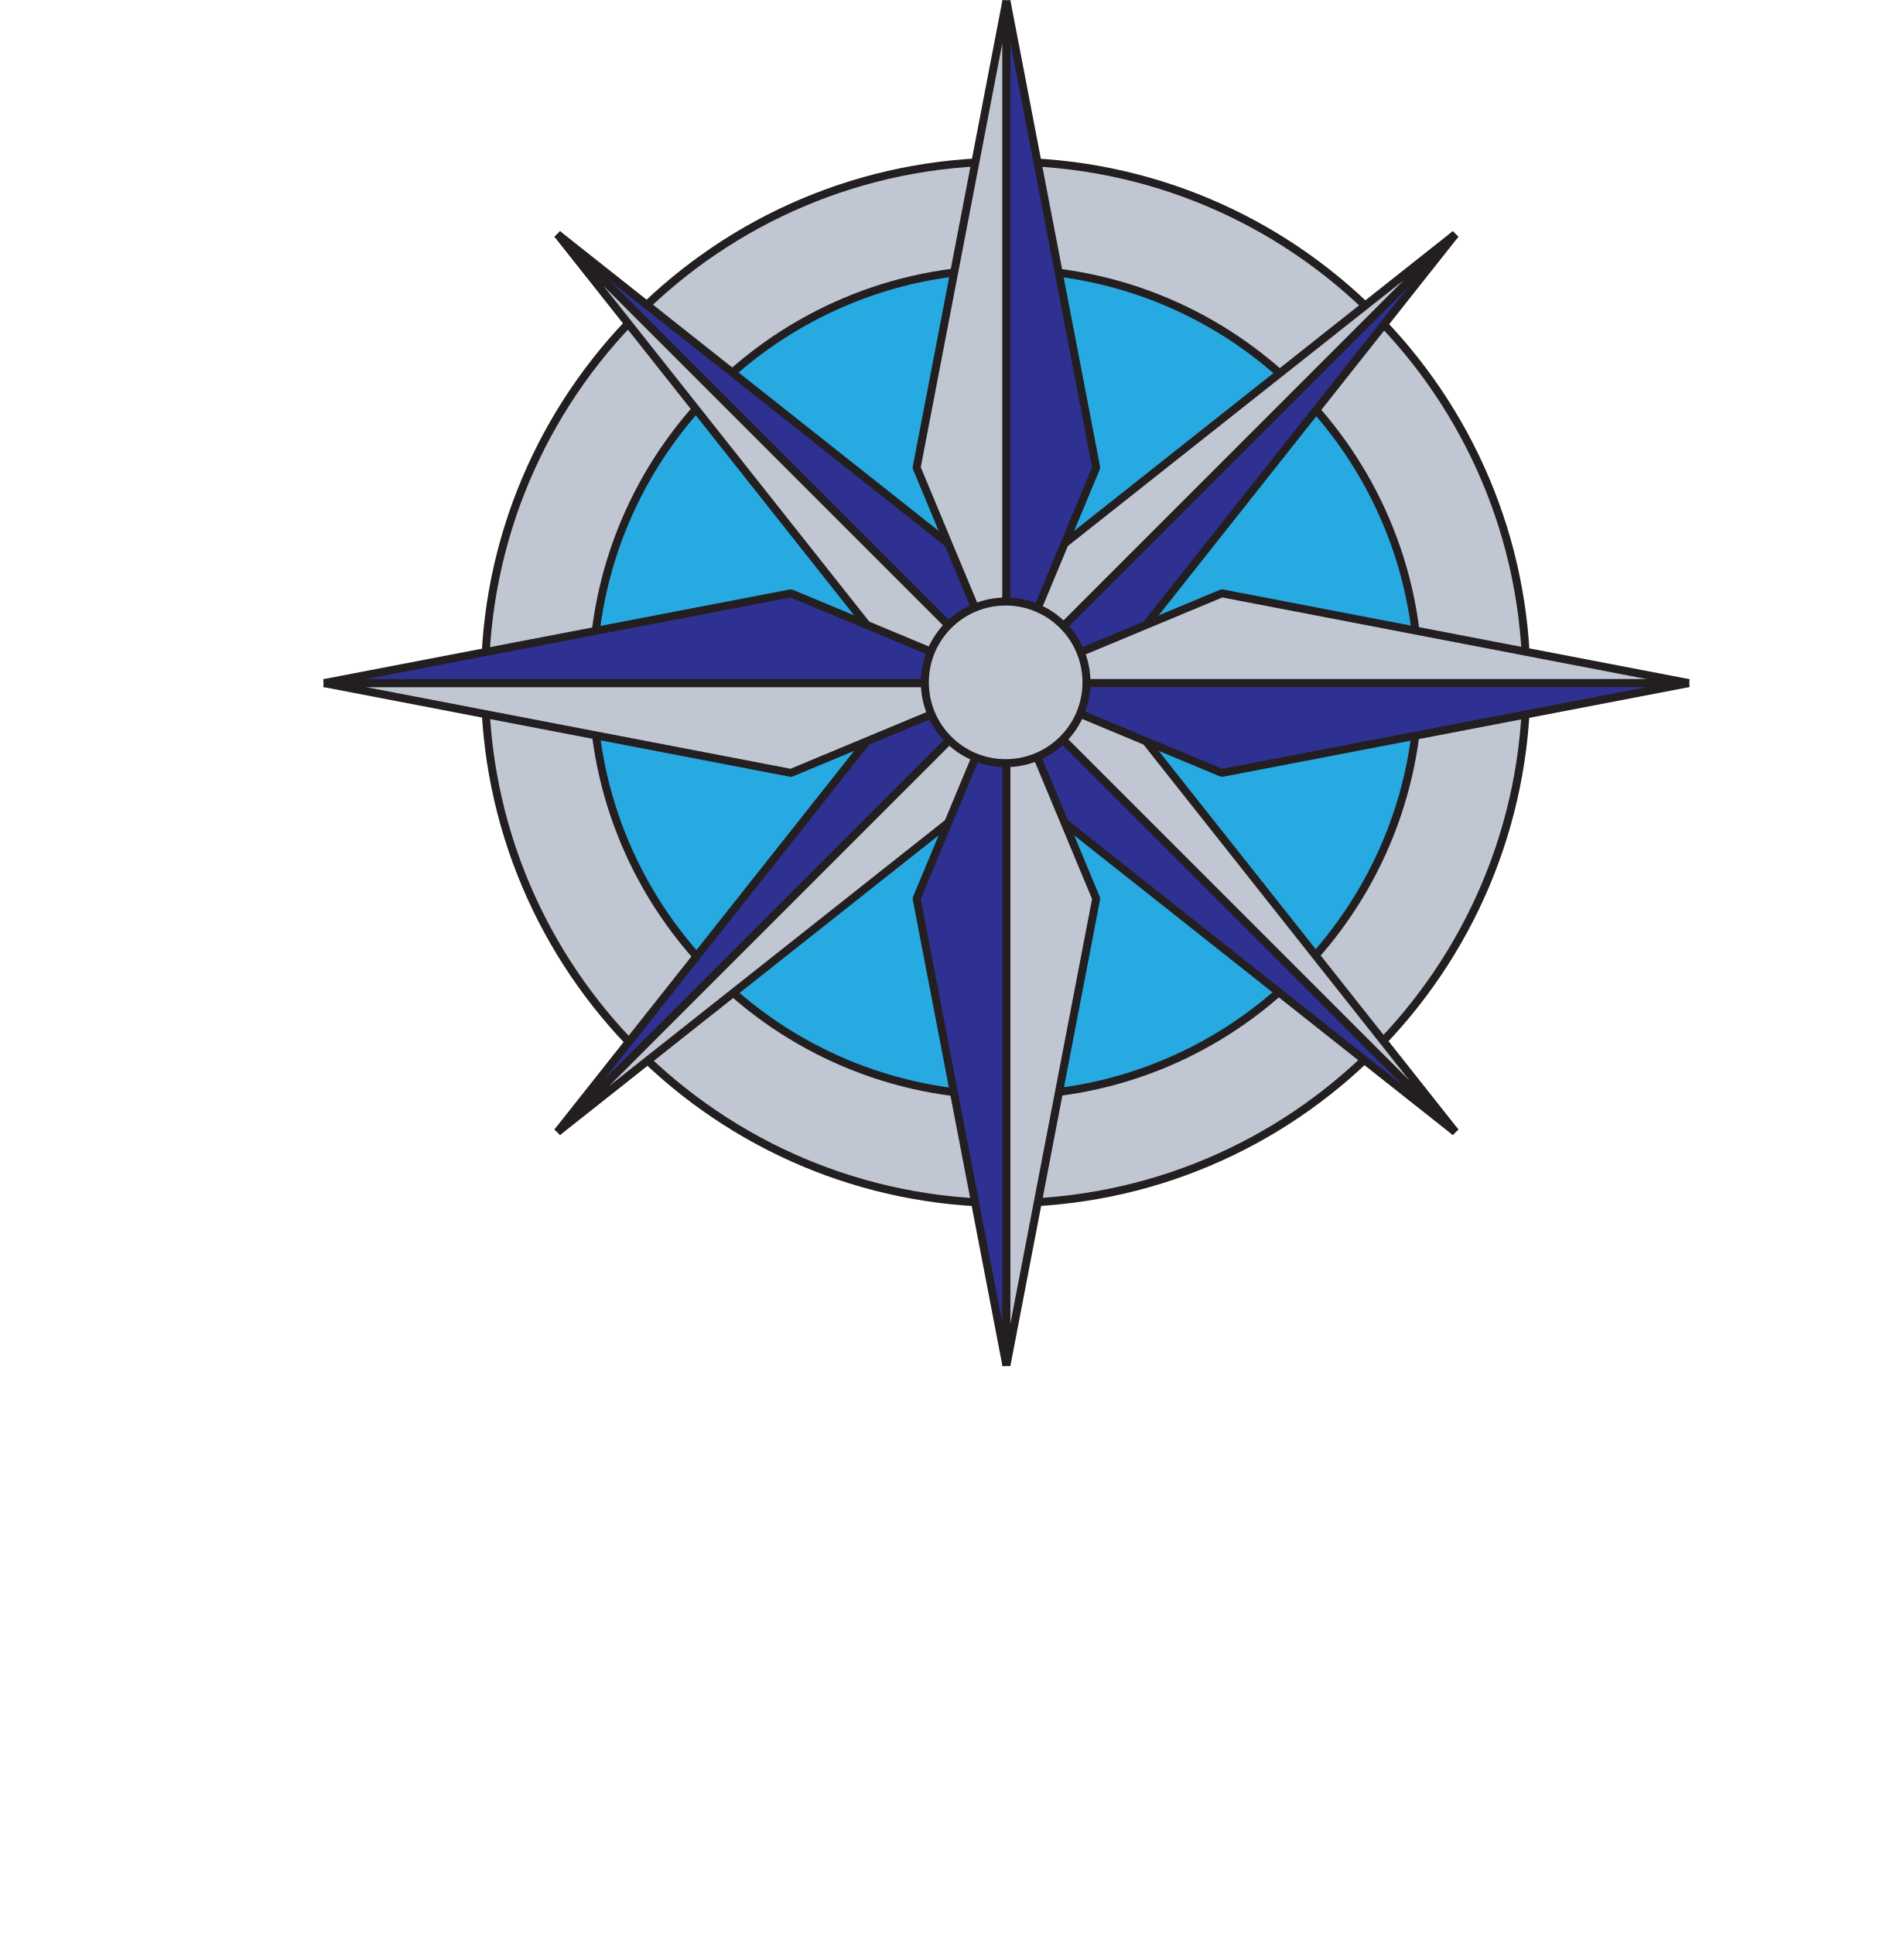
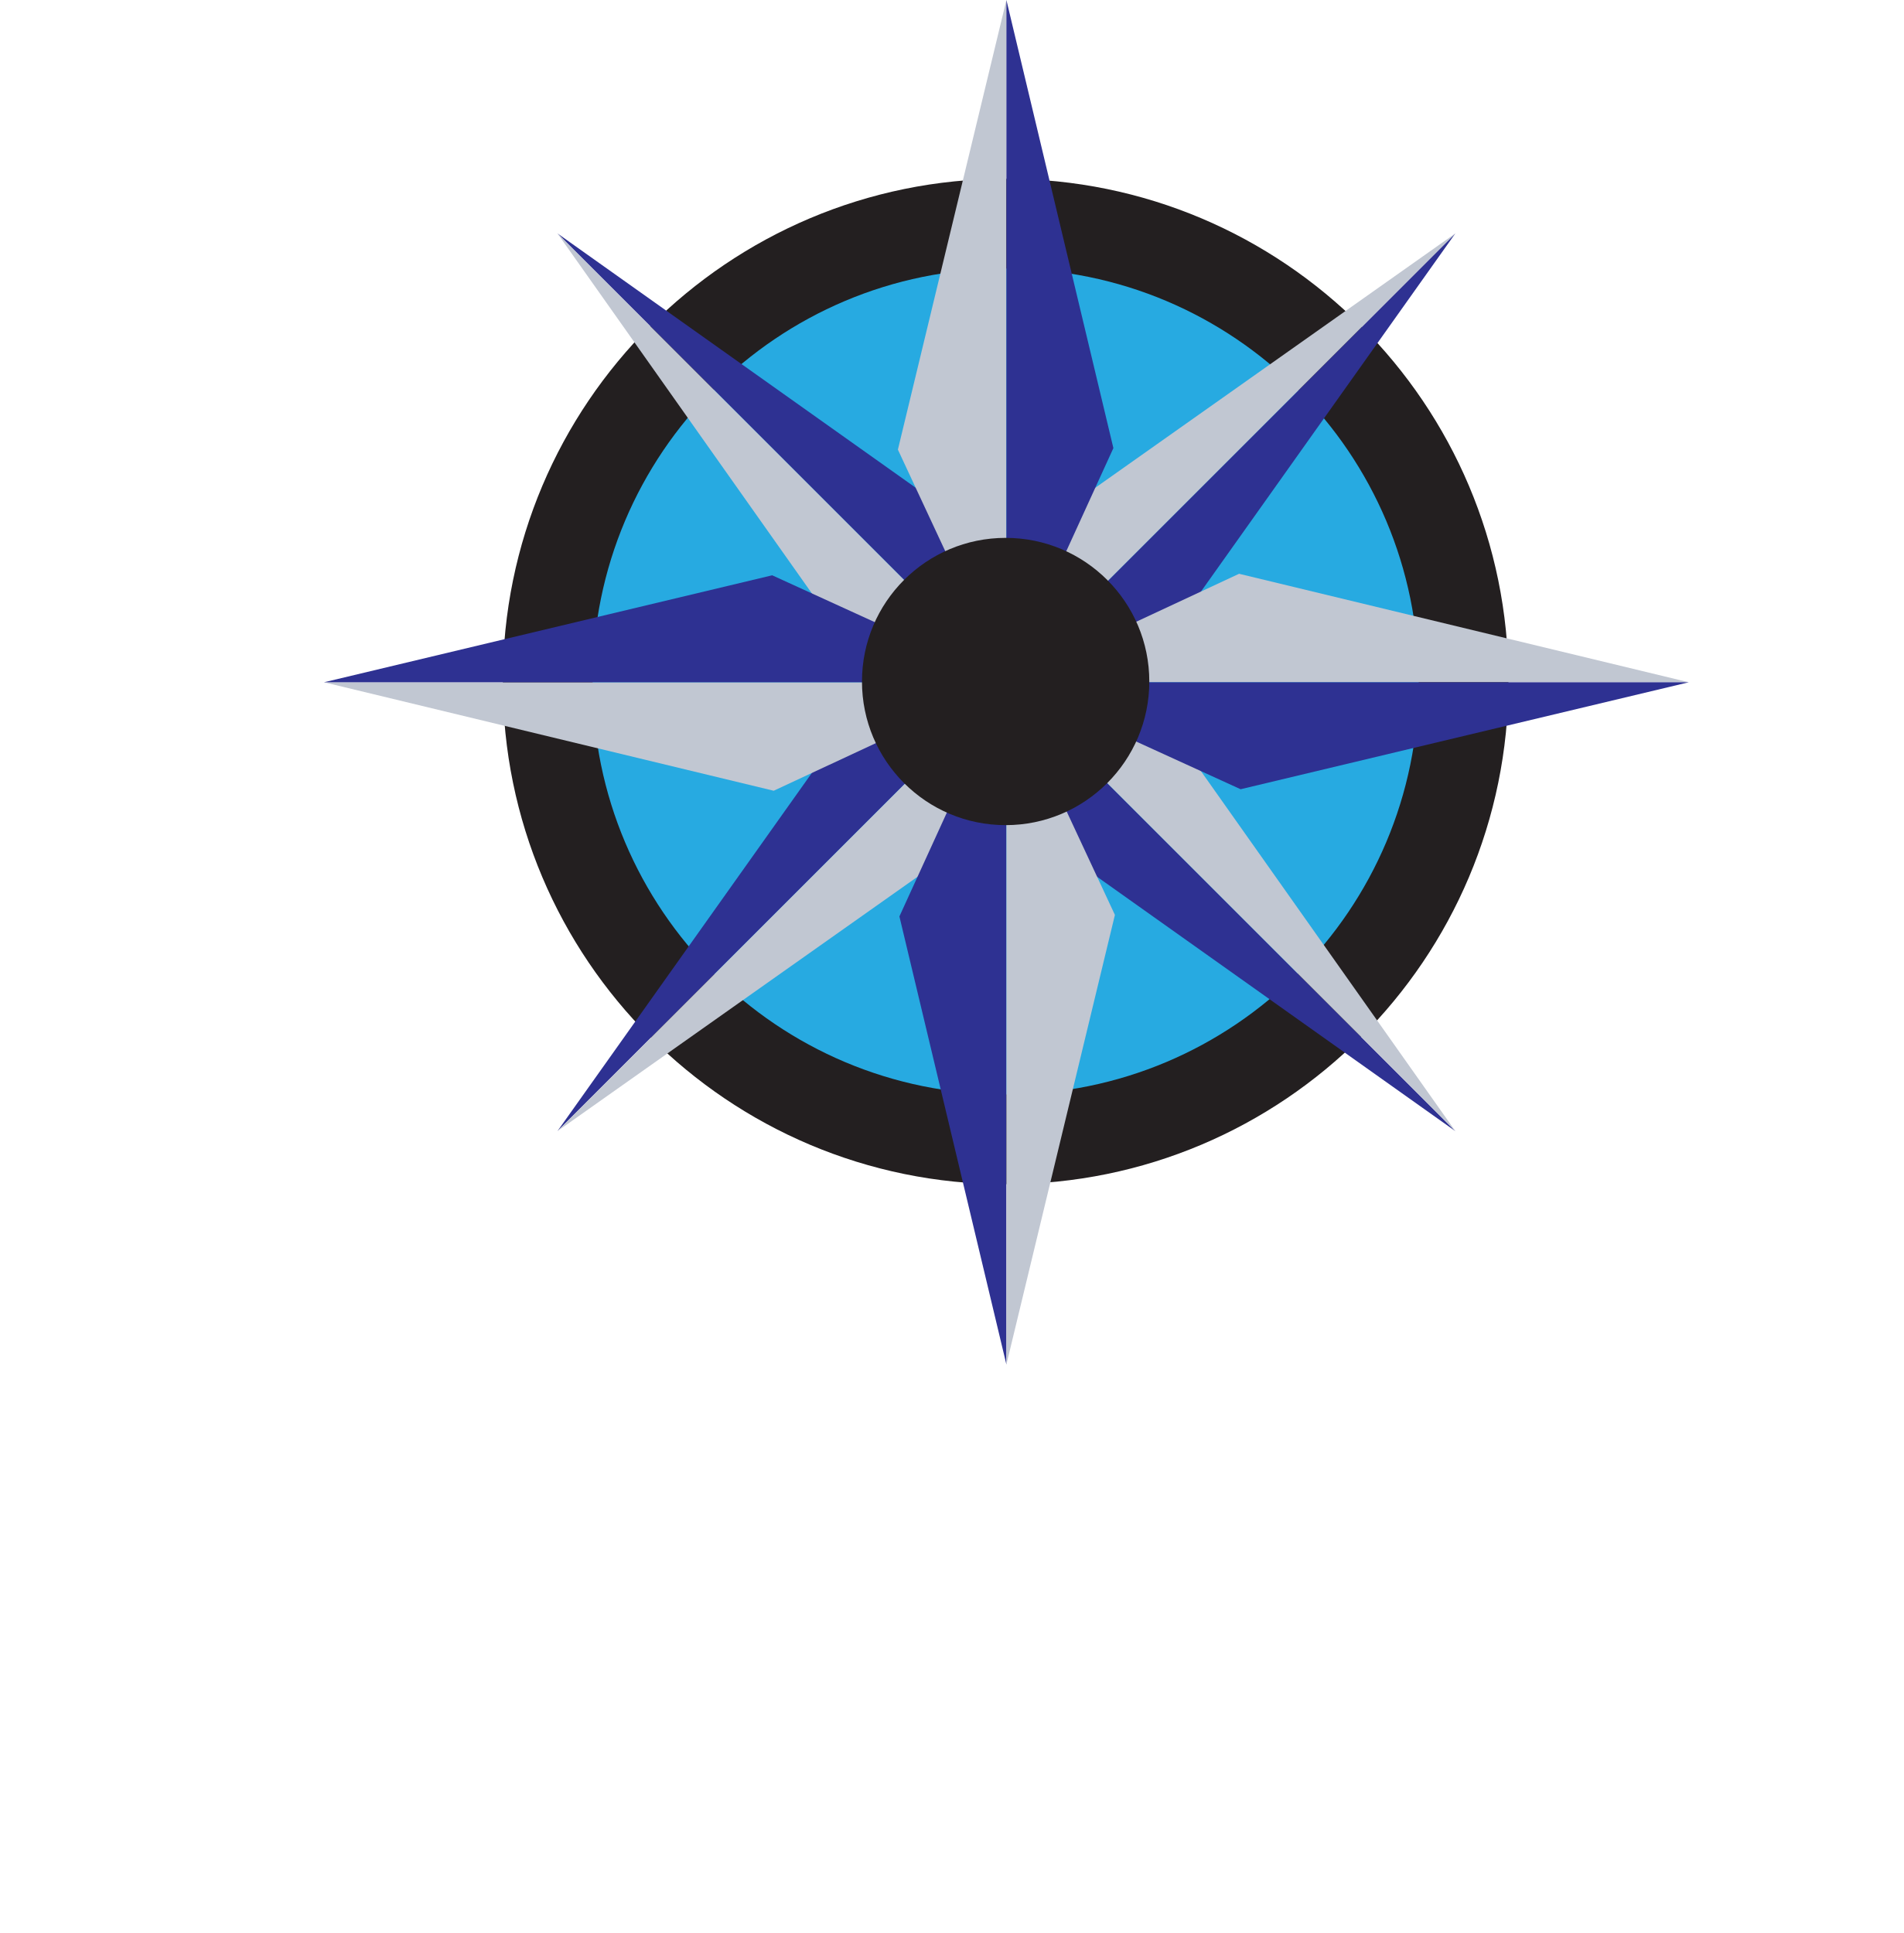
- <svg xmlns="http://www.w3.org/2000/svg" id="Layer_1" data-name="Layer 1" viewBox="0 0 477 484.67">
+ <svg xmlns="http://www.w3.org/2000/svg" id="Layer_1" data-name="Layer 1" viewBox="0 0 477 484.48">
  <defs>
    <style>
-       .cls-1, .cls-2 {
-         stroke-linejoin: bevel;
+       .cls-1 {
+         fill: #231f20;
      }

-       .cls-1, .cls-2, .cls-3, .cls-4, .cls-5 {
-         stroke: #231f20;
-         stroke-width: 2px;
+       .cls-2 {
+         fill: #c1c7d2;
      }

-       .cls-1, .cls-4 {
+       .cls-3 {
        fill: #2e3192;
      }

-       .cls-2, .cls-3 {
-         fill: #c1c7d2;
-       }
- 
-       .cls-3, .cls-4, .cls-5 {
-         stroke-miterlimit: 10;
-       }
- 
-       .cls-5 {
+       .cls-4 {
        fill: #27aae1;
      }
    </style>
  </defs>
-   <circle class="cls-3" cx="252" cy="171" r="130.5" />
-   <circle class="cls-5" cx="252" cy="171" r="103.5" />
+   <circle class="cls-1" cx="252" cy="170.81" r="126" />
+   <circle class="cls-4" cx="252" cy="170.81" r="103.5" />
  <g>
    <g id="_Radial_Repeat_" data-name="&amp;lt;Radial Repeat&amp;gt;">
-       <polygon class="cls-4" points="252.19 171.19 139.69 283.69 225.19 175.69 252.19 171.19" />
-       <polygon class="cls-3" points="252.19 171.19 139.69 283.69 247.69 198.19 252.19 171.19" />
-       <polygon class="cls-2" points="81.19 171.19 198.19 193.69 252.19 171.19 81.19 171.19" />
-       <polygon class="cls-1" points="252.19 342.19 229.69 225.19 252.19 171.19 252.19 342.19" />
+       <polygon class="cls-3" points="252.19 171 139.69 283.5 216.38 175.5 252.19 171" />
+       <polygon class="cls-2" points="252.19 171 139.69 283.5 247.69 207.19 252.19 171" />
+       <polygon class="cls-2" points="81.19 171 193.88 198.19 252.19 171 81.19 171" />
+       <polygon class="cls-3" points="252.19 342 225.38 229.69 252.19 171 252.19 342" />
    </g>
    <g id="_Radial_Repeat_-2" data-name="&amp;lt;Radial Repeat&amp;gt;">
-       <polygon class="cls-4" points="252.19 171.19 139.69 58.69 247.69 144.19 252.19 171.19" />
-       <polygon class="cls-3" points="252.19 171.19 139.69 58.69 225.19 166.69 252.19 171.19" />
-       <polygon class="cls-2" points="252.19 .19 229.69 117.19 252.19 171.19 252.19 .19" />
-       <polygon class="cls-1" points="81.19 171.19 198.19 148.69 252.19 171.19 81.19 171.19" />
+       <polygon class="cls-3" points="252.19 171 139.69 58.5 247.69 135.19 252.19 171" />
+       <polygon class="cls-2" points="252.19 171 139.69 58.5 216 166.5 252.19 171" />
+       <polygon class="cls-2" points="252.19 0 225 112.69 252.19 171 252.19 0" />
+       <polygon class="cls-3" points="81.19 171 193.5 144.19 252.19 171 81.19 171" />
    </g>
    <g id="_Radial_Repeat_-3" data-name="&amp;lt;Radial Repeat&amp;gt;">
-       <polygon class="cls-4" points="252.19 171.19 364.69 58.69 279.19 166.69 252.19 171.19" />
-       <polygon class="cls-3" points="252.19 171.19 364.69 58.69 256.69 144.19 252.19 171.19" />
-       <polygon class="cls-2" points="423.19 171.19 306.19 148.69 252.19 171.19 423.19 171.19" />
-       <polygon class="cls-1" points="252.19 .19 274.69 117.19 252.19 171.19 252.19 .19" />
+       <polygon class="cls-3" points="252.19 171 364.69 58.5 288 166.5 252.19 171" />
+       <polygon class="cls-2" points="252.19 171 364.69 58.5 256.69 134.81 252.19 171" />
+       <polygon class="cls-2" points="423.19 171 310.5 143.81 252.19 171 423.19 171" />
+       <polygon class="cls-3" points="252.19 0 279 112.31 252.19 171 252.19 0" />
    </g>
    <g id="_Radial_Repeat_-4" data-name="&amp;lt;Radial Repeat&amp;gt;">
-       <polygon class="cls-4" points="252.19 171.19 364.69 283.69 256.69 198.19 252.19 171.19" />
-       <polygon class="cls-3" points="252.19 171.19 364.69 283.69 279.19 175.69 252.19 171.19" />
-       <polygon class="cls-2" points="252.19 342.19 274.69 225.19 252.19 171.19 252.19 342.19" />
-       <polygon class="cls-1" points="423.19 171.19 306.19 193.69 252.19 171.19 423.19 171.19" />
+       <polygon class="cls-3" points="252.19 171 364.69 283.5 256.69 206.81 252.19 171" />
+       <polygon class="cls-2" points="252.19 171 364.69 283.5 288.38 175.5 252.19 171" />
+       <polygon class="cls-2" points="252.19 342 279.38 229.31 252.19 171 252.19 342" />
+       <polygon class="cls-3" points="423.19 171 310.88 197.81 252.19 171 423.19 171" />
    </g>
  </g>
-   <circle class="cls-3" cx="252" cy="171" r="20.25" />
+   <circle class="cls-1" cx="252" cy="170.81" r="36" />
</svg>
